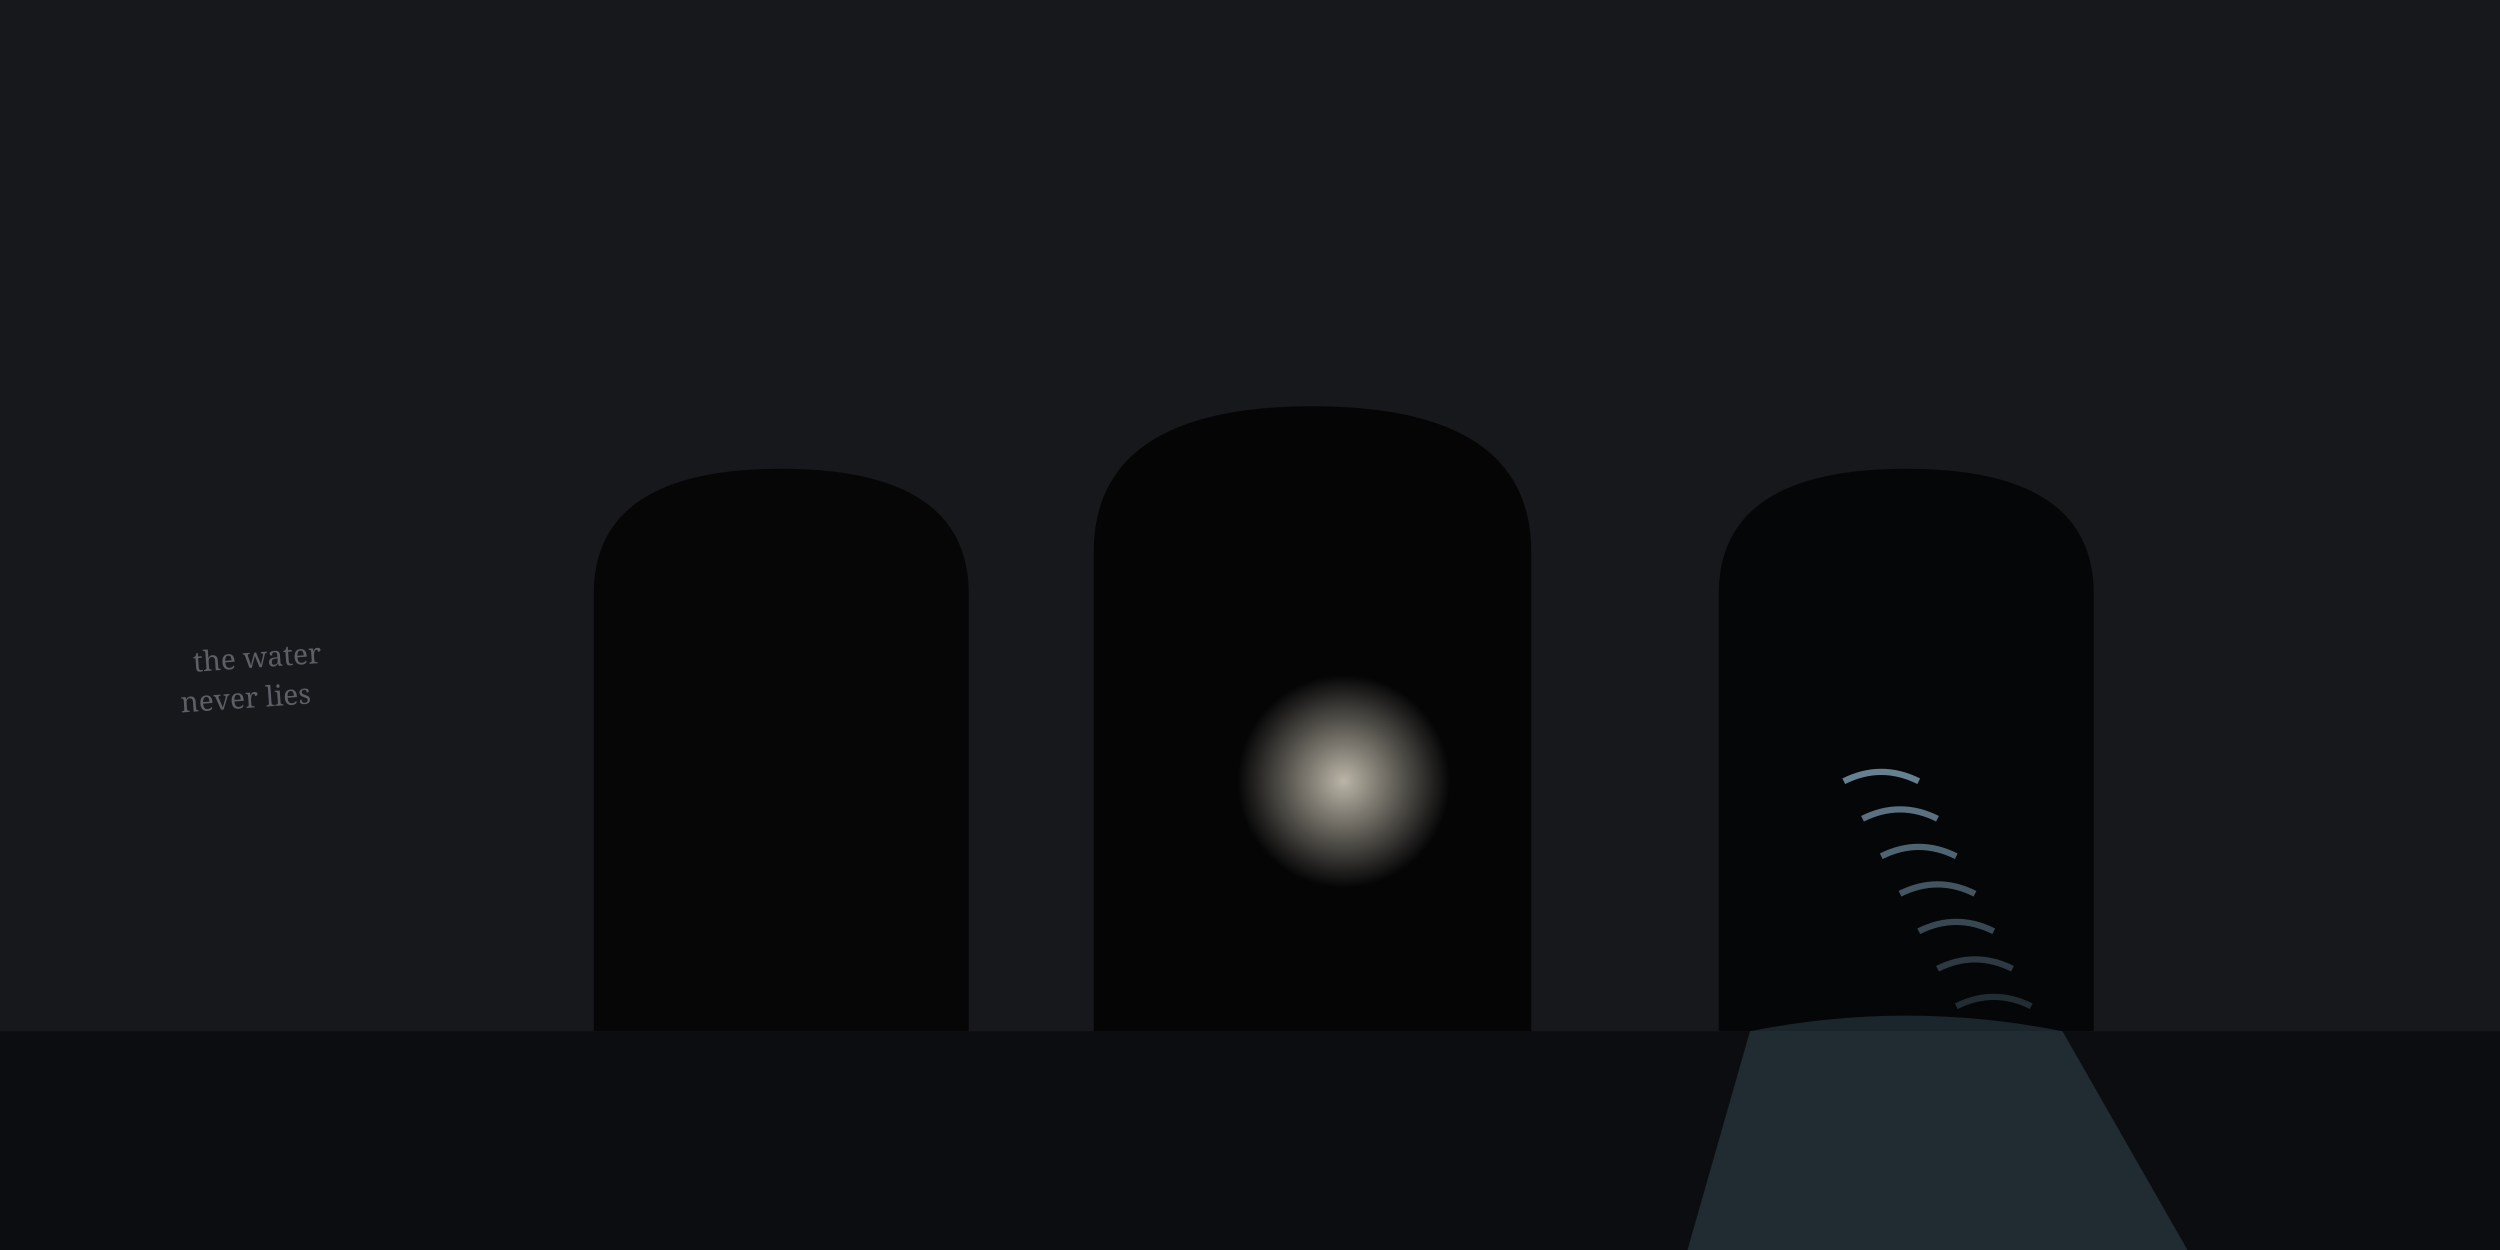
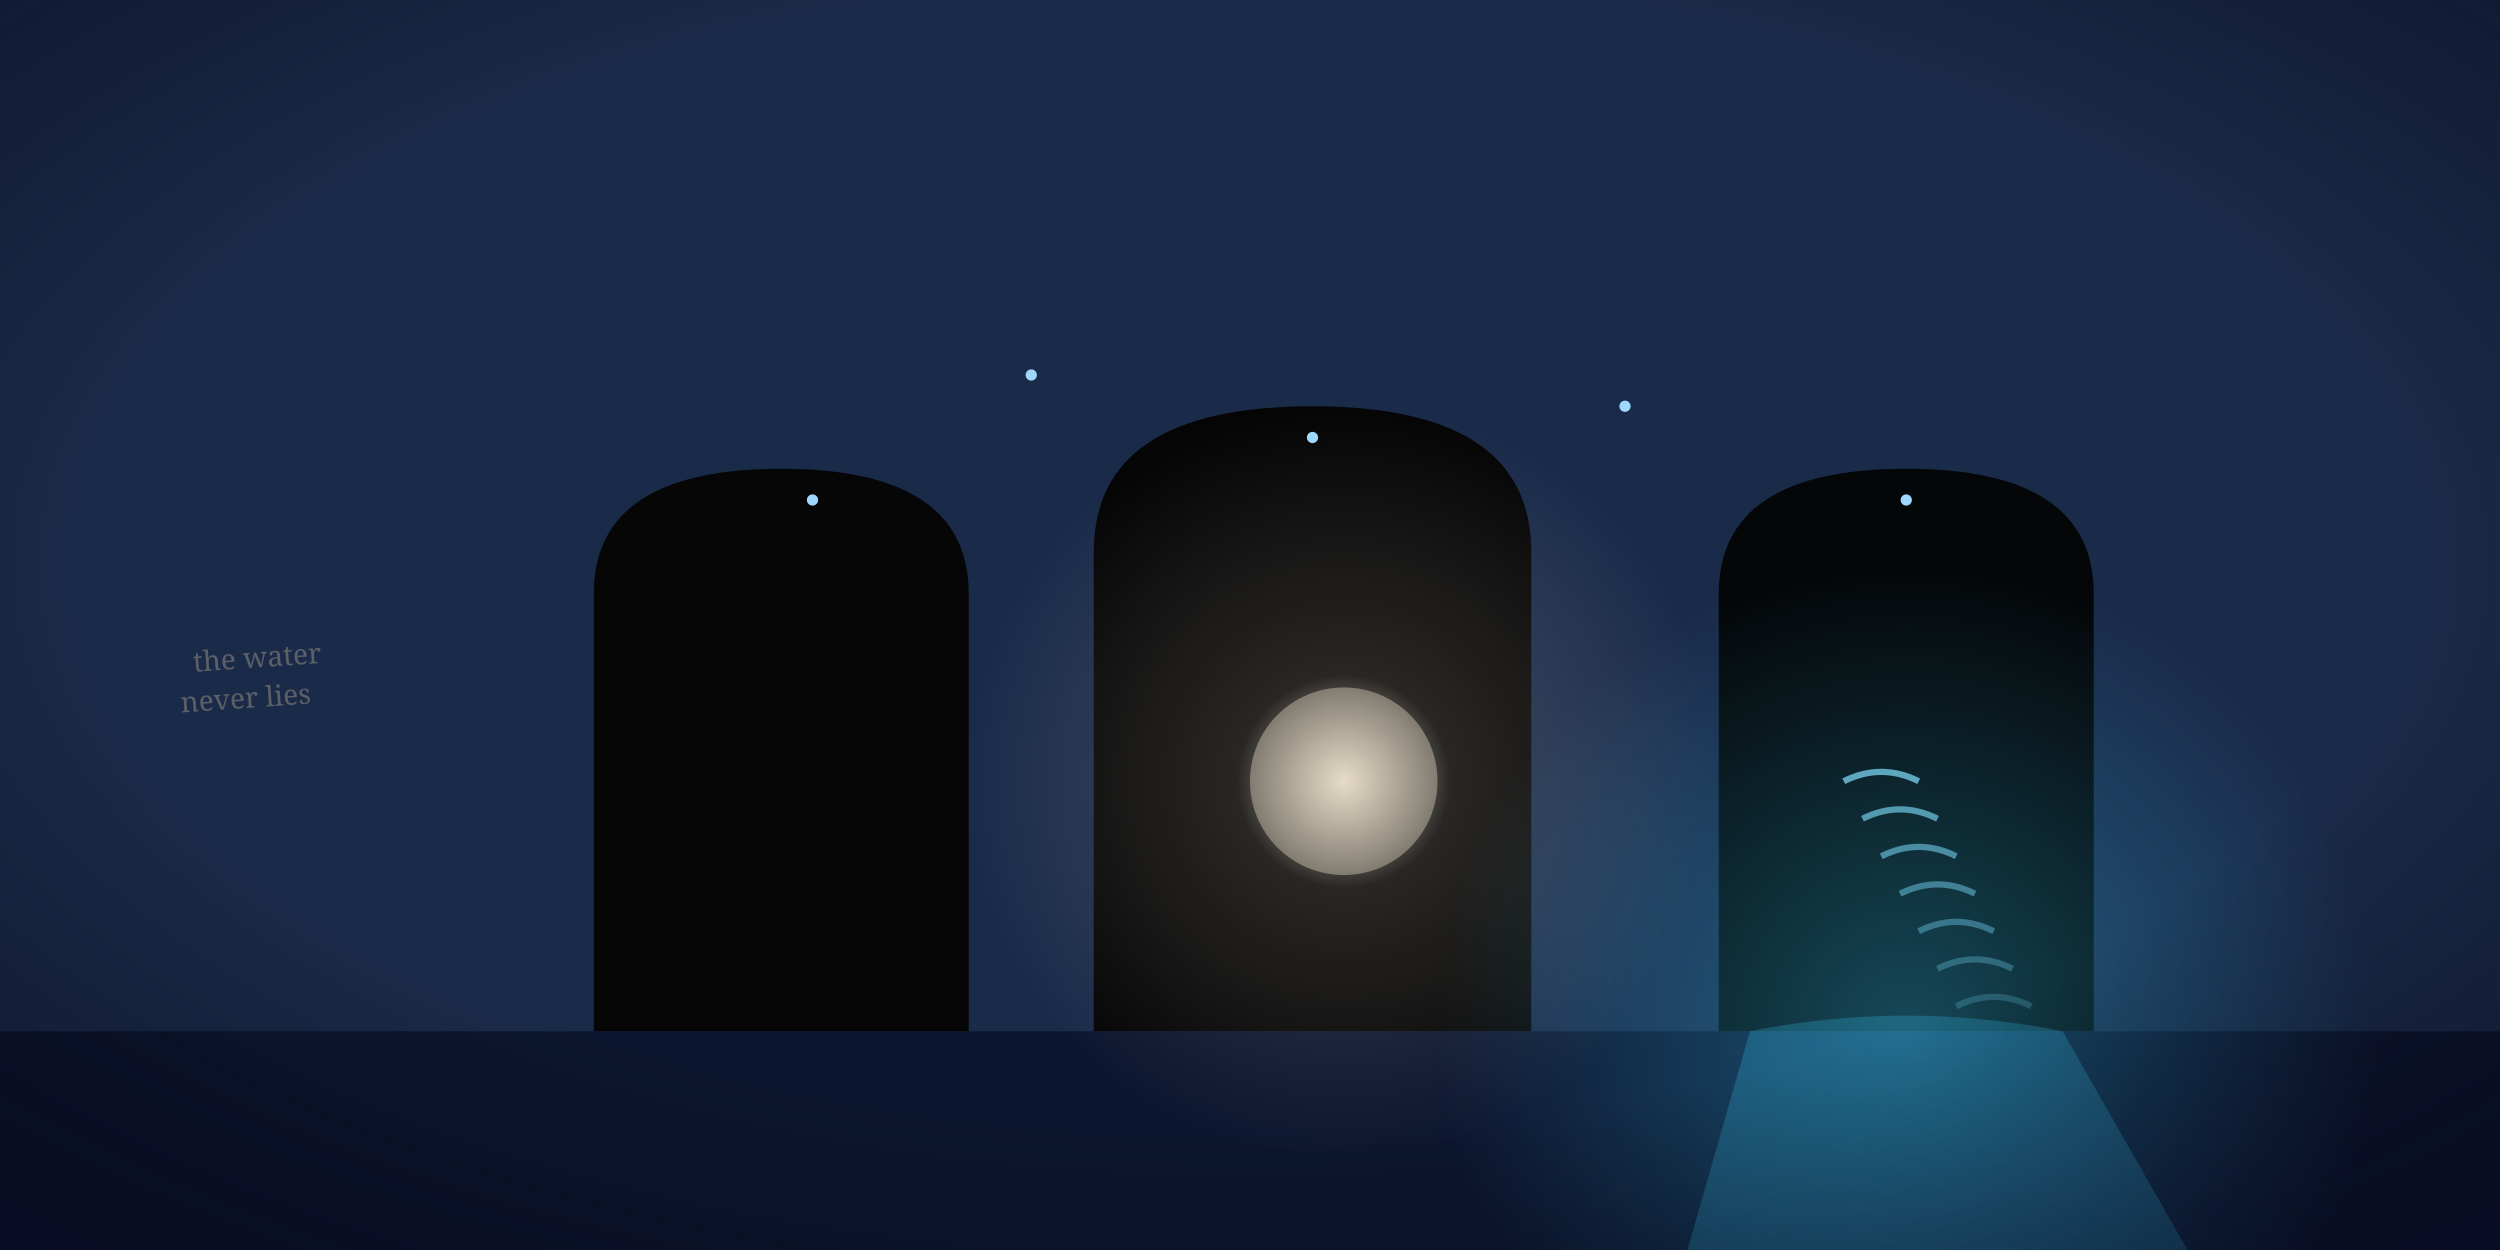
<svg xmlns="http://www.w3.org/2000/svg" viewBox="0 0 800 400" width="800" height="400">
  <defs />
-   <rect width="800" height="400" fill="#101114" />
-   <path d="M 0 0 L 800 0 L 800 400 L 0 400 Z" fill="#17181c" />
-   <rect y="330" width="800" height="70" fill="#0c0d10" />
+   <rect width="800" height="400" fill="#12203a" />
+   <path d="M 0 0 L 800 0 L 800 400 L 0 400 Z" fill="#1a2b4a" />
+   <rect y="330" width="800" height="70" fill="#0d1630" />
  <path d="M 190.0 330 L 190.0 190.0 Q 190.0 150 250 150 Q 310.0 150 310.0 190.0 L 310.0 330 Z" fill="#060607" />
  <path d="M 350.0 330 L 350.0 176.667 Q 350.0 130 420 130 Q 490.0 130 490.0 176.667 L 490.0 330 Z" fill="#050506" />
  <path d="M 550.0 330 L 550.0 190.0 Q 550.0 150 610 150 Q 670.0 150 670.0 190.0 L 670.0 330 Z" fill="#040608" />
  <radialGradient id="patrol">
-     <stop offset="0" stop-color="#e8e1cf" stop-opacity="0.8" />
-     <stop offset="1" stop-color="#e8e1cf" stop-opacity="0" />
+     <stop offset="0" stop-color="#fff4dc" stop-opacity="0.8" />
+     <stop offset="1" stop-color="#fff4dc" stop-opacity="0" />
  </radialGradient>
  <circle cx="430" cy="250" r="34" fill="url(#patrol)" />
-   <path d="M 590 250 q 12 -6 24 0" stroke="#8fb3cc" stroke-width="2" fill="none" opacity="0.7" />
-   <path d="M 596 262 q 12 -6 24 0" stroke="#8fb3cc" stroke-width="2" fill="none" opacity="0.62" />
-   <path d="M 602 274 q 12 -6 24 0" stroke="#8fb3cc" stroke-width="2" fill="none" opacity="0.54" />
-   <path d="M 608 286 q 12 -6 24 0" stroke="#8fb3cc" stroke-width="2" fill="none" opacity="0.46" />
-   <path d="M 614 298 q 12 -6 24 0" stroke="#8fb3cc" stroke-width="2" fill="none" opacity="0.38" />
-   <path d="M 620 310 q 12 -6 24 0" stroke="#8fb3cc" stroke-width="2" fill="none" opacity="0.3" />
-   <path d="M 626 322 q 12 -6 24 0" stroke="#8fb3cc" stroke-width="2" fill="none" opacity="0.22" />
-   <path d="M 560 330 Q 610 320 660 330 L 700 400 L 540 400 Z" fill="#5f8299" opacity="0.25" />
+   <path d="M 590 250 q 12 -6 24 0" stroke="#8fe3ff" stroke-width="2" fill="none" opacity="0.7" />
+   <path d="M 596 262 q 12 -6 24 0" stroke="#8fe3ff" stroke-width="2" fill="none" opacity="0.62" />
+   <path d="M 602 274 q 12 -6 24 0" stroke="#8fe3ff" stroke-width="2" fill="none" opacity="0.54" />
+   <path d="M 608 286 q 12 -6 24 0" stroke="#8fe3ff" stroke-width="2" fill="none" opacity="0.46" />
+   <path d="M 614 298 q 12 -6 24 0" stroke="#8fe3ff" stroke-width="2" fill="none" opacity="0.38" />
+   <path d="M 620 310 q 12 -6 24 0" stroke="#8fe3ff" stroke-width="2" fill="none" opacity="0.3" />
+   <path d="M 626 322 q 12 -6 24 0" stroke="#8fe3ff" stroke-width="2" fill="none" opacity="0.22" />
+   <path d="M 560 330 Q 610 320 660 330 L 700 400 L 540 400 Z" fill="#36c5f0" opacity="0.25" />
  <text x="62" y="215" font-family="Georgia, serif" font-size="9" fill="#5c5f66" transform="rotate(-4 62 215)">the water</text>
  <text x="58" y="228" font-family="Georgia, serif" font-size="9" fill="#5c5f66" transform="rotate(-4 58 228)">never lies</text>
+   <style>
+ .pulse { animation: pulse 3s ease-in-out infinite; transform-box: fill-box; transform-origin: center; }
+ .flicker { animation: flicker 4s steps(1) infinite; }
+ .twinkle { animation: twinkle 3s ease-in-out infinite; }
+ .lid { animation: lid 6s ease-in-out infinite; transform-box: fill-box; transform-origin: center; transform: scaleY(0); }
+ .rain { animation: rain 0.9s linear infinite; }
+ .drift { animation: drift 12s ease-in-out infinite alternate; }
+ .rise { animation: rise 7s linear infinite; }
+ .fall { animation: fall 2.6s ease-in infinite; }
+ .blink { animation: blink 1.2s steps(1) infinite; }
+ .sweep { animation: sweep 9s ease-in-out infinite alternate; transform-origin: 360px 20px; }
+ .wave { animation: wave 3s ease-out infinite; transform-box: fill-box; transform-origin: center; }
+ .bounce { animation: bounce 0.6s ease-in-out infinite alternate; transform-box: fill-box; transform-origin: bottom; }
+ @keyframes pulse { 0%, 100% { opacity: 0.35; transform: scale(1); } 50% { opacity: 0.9; transform: scale(1.12); } }
+ @keyframes flicker { 0%, 100% { opacity: 1; } 31% { opacity: 0.55; } 33% { opacity: 1; } 67% { opacity: 0.7; } 69% { opacity: 1; } }
+ @keyframes twinkle { 0%, 100% { opacity: 0.25; } 50% { opacity: 1; } }
+ @keyframes lid { 0%, 90%, 100% { transform: scaleY(0); } 94%, 96% { transform: scaleY(1); } }
+ @keyframes rain { from { transform: translate(0, -60px); } to { transform: translate(-18px, 420px); } }
+ @keyframes drift { from { transform: translateX(-30px); } to { transform: translateX(30px); } }
+ @keyframes rise { 0% { transform: translateY(0); opacity: 0; } 20% { opacity: 0.8; } 100% { transform: translateY(-160px); opacity: 0; } }
+ @keyframes fall { 0% { transform: translateY(0); opacity: 0; } 10% { opacity: 1; } 100% { transform: translateY(240px); opacity: 0; } }
+ @keyframes blink { 0%, 100% { opacity: 1; } 50% { opacity: 0.15; } }
+ @keyframes sweep { from { transform: rotate(-25deg); } to { transform: rotate(25deg); } }
+ @keyframes wave { 0% { transform: scale(0.6); opacity: 0.8; } 100% { transform: scale(1.6); opacity: 0; } }
+ @keyframes bounce { from { transform: scaleY(0.3); } to { transform: scaleY(1); } }
+ </style>
+   <radialGradient id="l610330150">
+     <stop offset="0" stop-color="#36c5f0" stop-opacity="0.35" />
+     <stop offset="1" stop-color="#36c5f0" stop-opacity="0" />
+   </radialGradient>
+   <circle cx="610" cy="330" r="150" fill="url(#l610330150)" />
+   <circle class="drift" cx="430" cy="250" r="30" fill="#fff4dc" opacity="0.35" />
+   <radialGradient id="l430250120">
+     <stop offset="0" stop-color="#fff4dc" stop-opacity="0.2" />
+     <stop offset="1" stop-color="#fff4dc" stop-opacity="0" />
+   </radialGradient>
+   <circle cx="430" cy="250" r="120" fill="url(#l430250120)" />
+   <circle class="fall" cx="260" cy="160" r="1.8" fill="#9fd8ff" style="animation-delay:-0.3s" />
+   <circle class="fall" cx="420" cy="140" r="1.8" fill="#9fd8ff" style="animation-delay:-1.4s" />
+   <circle class="fall" cx="610" cy="160" r="1.8" fill="#9fd8ff" style="animation-delay:-0.9s" />
+   <circle class="fall" cx="330" cy="120" r="1.8" fill="#9fd8ff" style="animation-delay:-2.1s" />
+   <circle class="fall" cx="520" cy="130" r="1.8" fill="#9fd8ff" style="animation-delay:-1.8s" />
+   <radialGradient id="vignette" cx="0.5" cy="0.45" r="0.75">
+     <stop offset="0.6" stop-color="#000" stop-opacity="0" />
+     <stop offset="1" stop-color="#05021a" stop-opacity="0.55" />
+   </radialGradient>
+   <rect width="800" height="400" fill="url(#vignette)" />
</svg>
